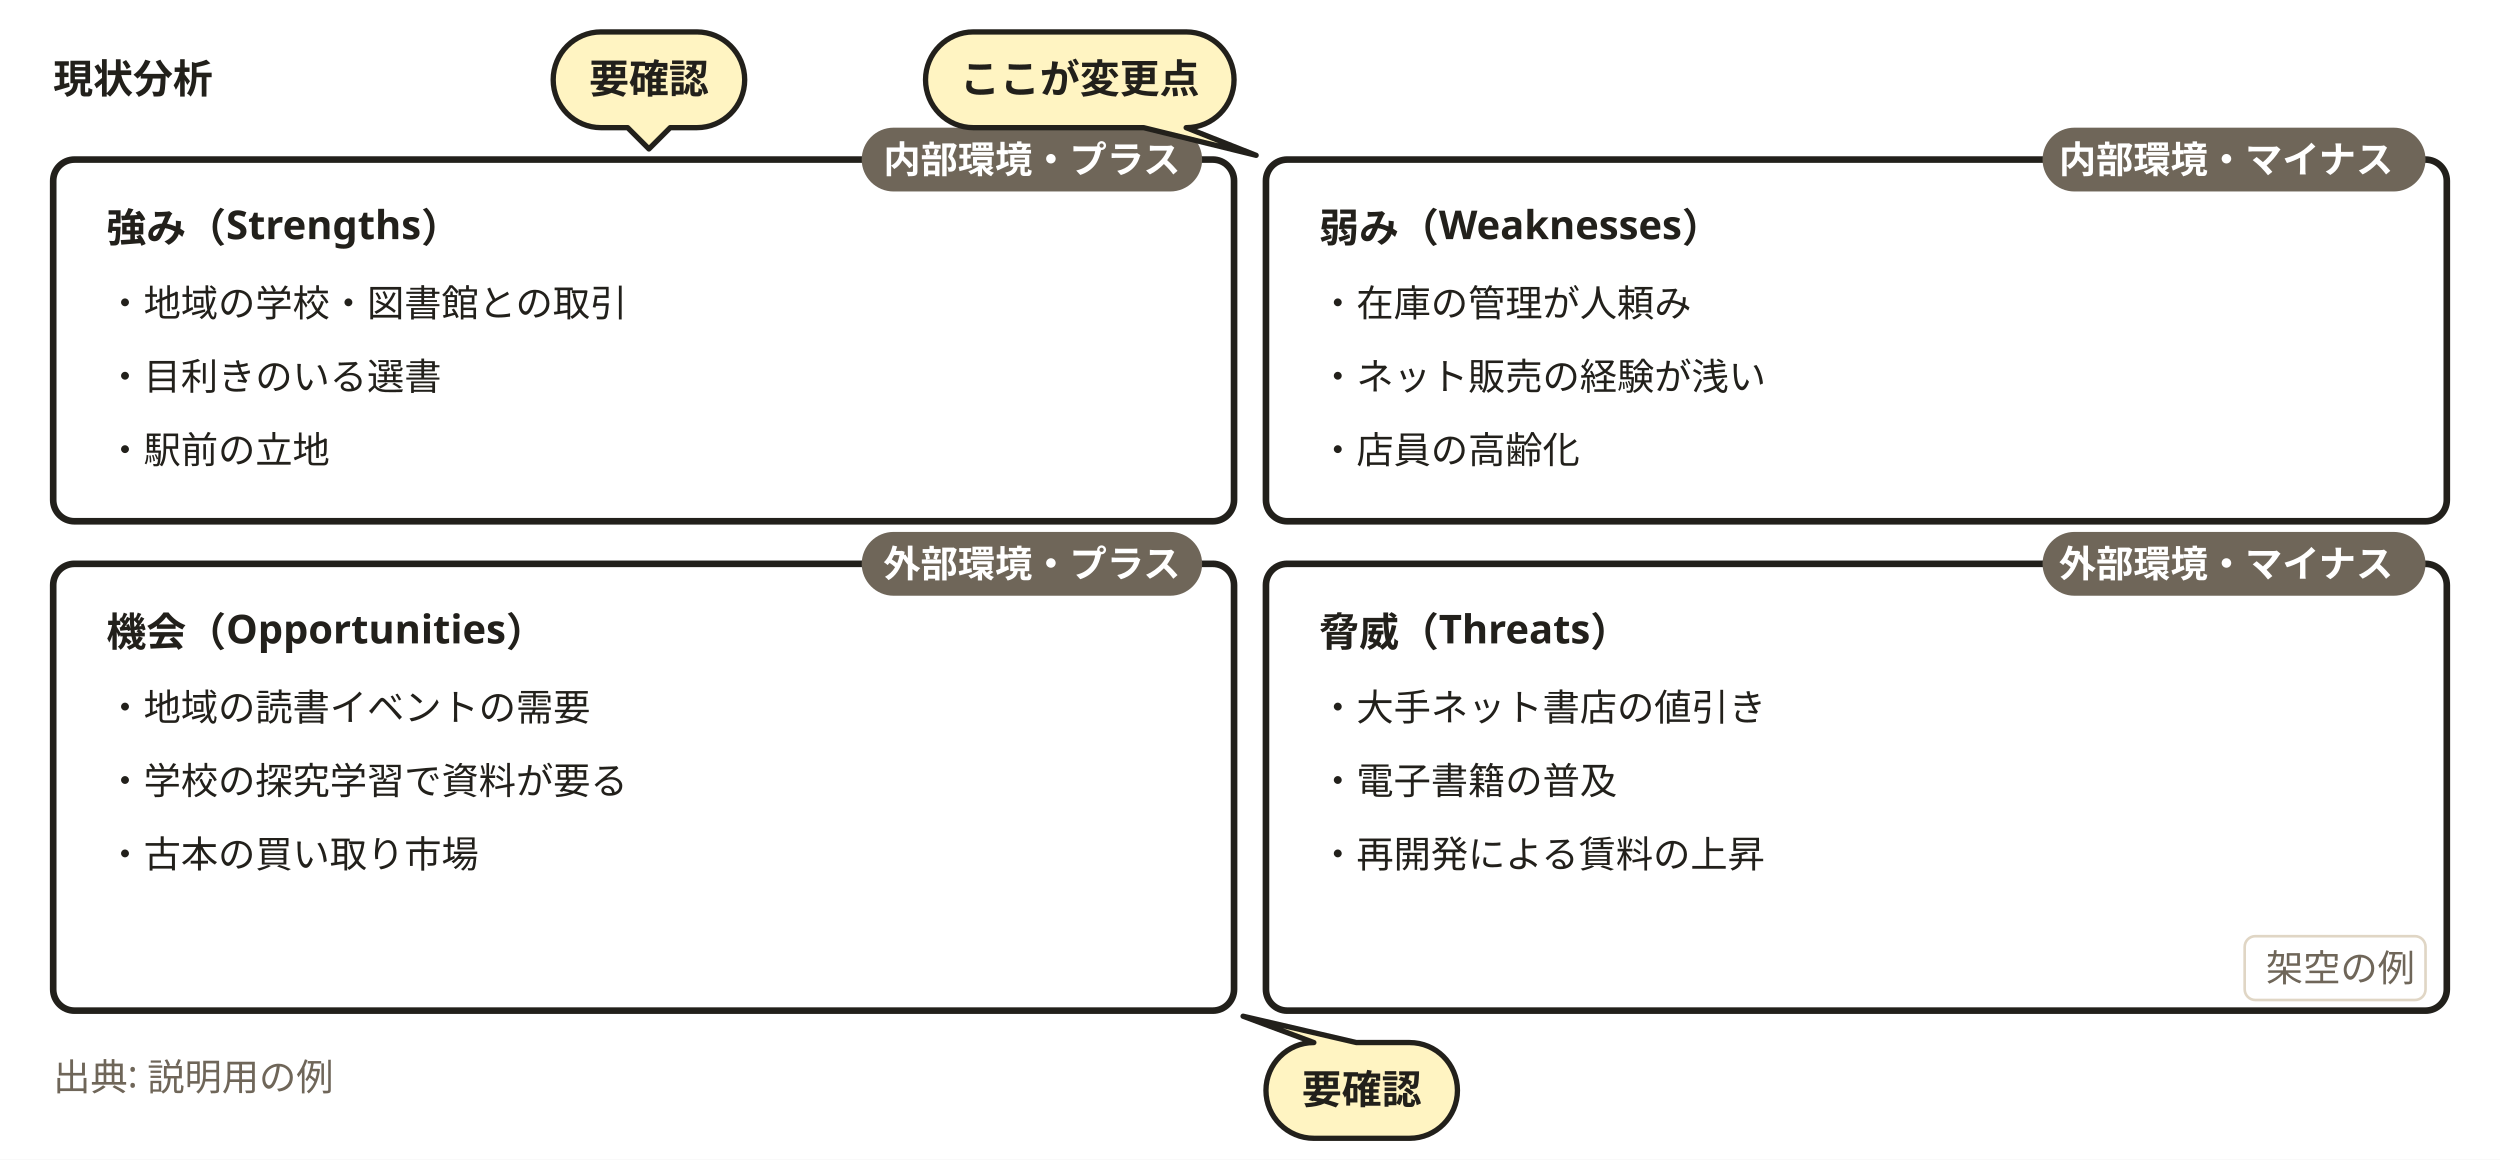
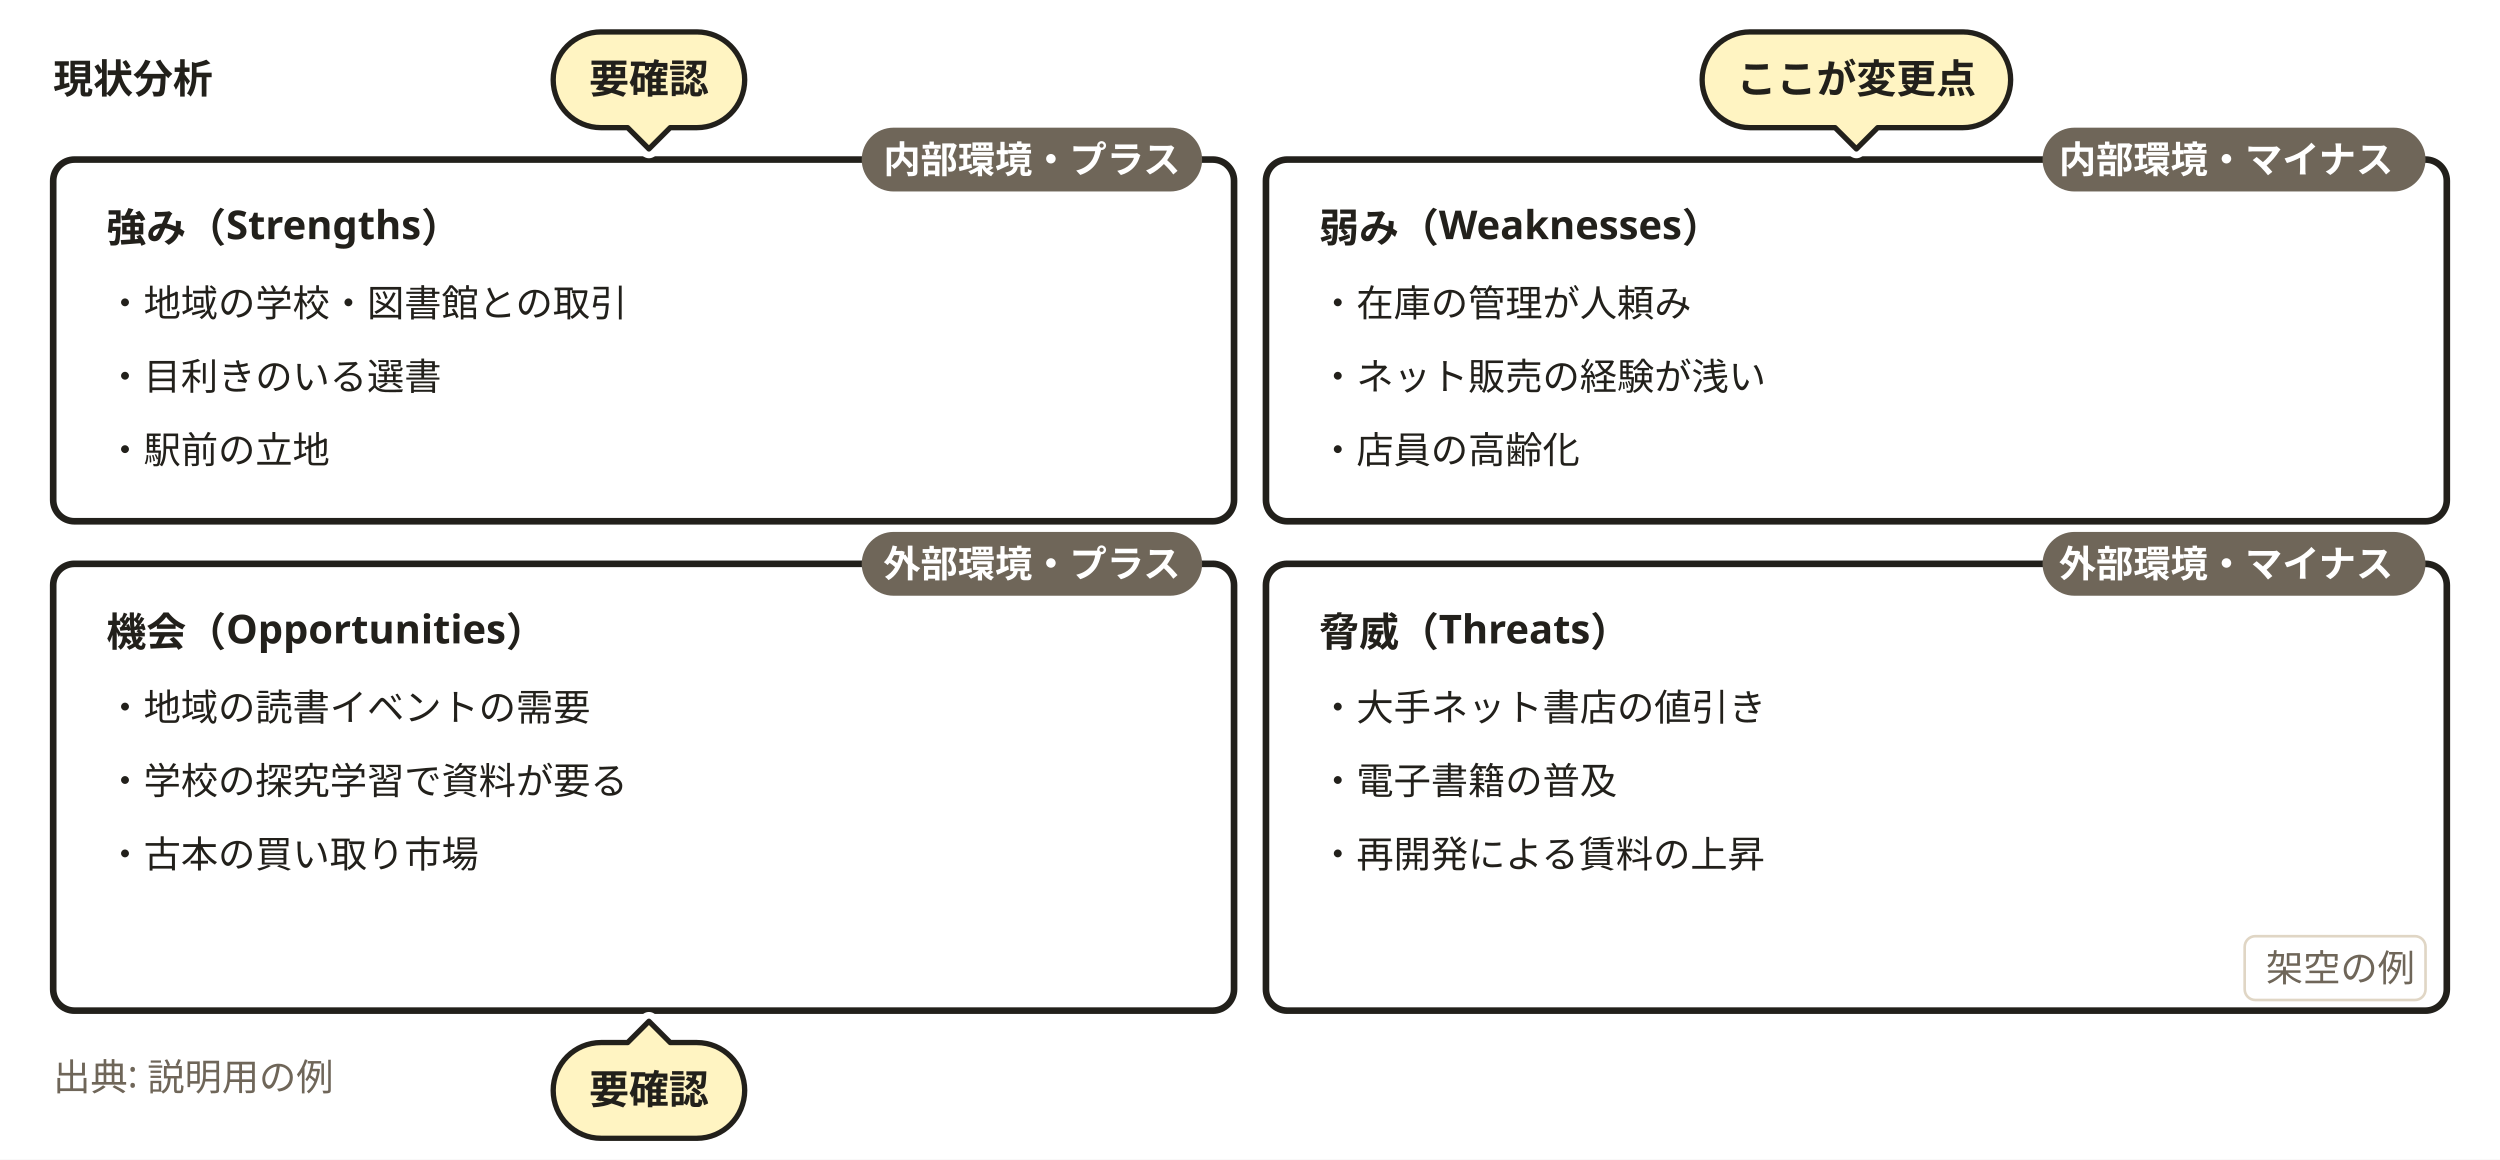
<svg xmlns="http://www.w3.org/2000/svg" width="940" height="436" viewBox="0 0 940 436" role="img" aria-labelledby="svg-title svg-desc">
  <style>
    text { font-family: 'Hiragino Sans','Hiragino Kaku Gothic ProN','Yu Gothic','YuGothic',Meiryo,'Noto Sans JP',sans-serif; }
    .emoji { font-family: 'Noto Color Emoji','Segoe UI Emoji',sans-serif; }
  </style>
  <rect x="0" y="0" width="940" height="436" fill="#ffffff" />
  <text x="20" y="35" font-size="15" font-weight="700" fill="#22201b">現状分析</text>
  <rect x="20" y="60" width="444" height="136" rx="8" fill="#ffffff" stroke="#22201b" stroke-width="2.5" />
  <text x="40" y="91" font-size="15" font-weight="700" fill="#22201b">強み（Strengths）</text>
  <text x="40" y="119" font-size="14" font-weight="400" fill="#22201b">・地域の学校・図書館との取引</text>
  <text x="40" y="146.6" font-size="14" font-weight="400" fill="#22201b">・目利きのいる選書</text>
  <text x="40" y="174.2" font-size="14" font-weight="400" fill="#22201b">・駅前の立地</text>
  <rect x="324" y="48" width="128" height="24" rx="12" fill="#6f6659" />
  <text x="388" y="65" text-anchor="middle" font-size="14" font-weight="700" fill="#ffffff">内部環境・プラス</text>
  <rect x="476" y="60" width="444" height="136" rx="8" fill="#ffffff" stroke="#22201b" stroke-width="2.5" />
  <text x="496" y="91" font-size="15" font-weight="700" fill="#22201b">弱み（Weaknesses）</text>
  <text x="496" y="119" font-size="14" font-weight="400" fill="#22201b">・在庫の管理が人頼み</text>
  <text x="496" y="146.6" font-size="14" font-weight="400" fill="#22201b">・ネット販売の経験が浅い</text>
  <text x="496" y="174.2" font-size="14" font-weight="400" fill="#22201b">・店員の高齢化</text>
  <rect x="768" y="48" width="144" height="24" rx="12" fill="#6f6659" />
  <text x="837" y="65" text-anchor="middle" font-size="14" font-weight="700" fill="#ffffff">内部環境・マイナス</text>
  <rect x="20" y="212" width="444" height="168" rx="8" fill="#ffffff" stroke="#22201b" stroke-width="2.5" />
  <text x="40" y="243" font-size="15" font-weight="700" fill="#22201b">機会（Opportunities）</text>
  <text x="40" y="271" font-size="14" font-weight="400" fill="#22201b">・地域の読書イベントの需要</text>
  <text x="40" y="298.6" font-size="14" font-weight="400" fill="#22201b">・学校の探究学習で資料が要る</text>
  <text x="40" y="326.2" font-size="14" font-weight="400" fill="#22201b">・古本の買い取り市場</text>
  <rect x="324" y="200" width="128" height="24" rx="12" fill="#6f6659" />
  <text x="388" y="217" text-anchor="middle" font-size="14" font-weight="700" fill="#ffffff">外部環境・プラス</text>
  <rect x="476" y="212" width="444" height="168" rx="8" fill="#ffffff" stroke="#22201b" stroke-width="2.5" />
  <text x="496" y="243" font-size="15" font-weight="700" fill="#22201b">脅威（Threats）</text>
  <text x="496" y="271" font-size="14" font-weight="400" fill="#22201b">・大手ネット書店の値引き</text>
  <text x="496" y="298.6" font-size="14" font-weight="400" fill="#22201b">・電子書籍の普及</text>
  <text x="496" y="326.2" font-size="14" font-weight="400" fill="#22201b">・再開発による賃料の上昇</text>
  <rect x="768" y="200" width="144" height="24" rx="12" fill="#6f6659" />
  <text x="837" y="217" text-anchor="middle" font-size="14" font-weight="700" fill="#ffffff">外部環境・マイナス</text>
  <rect x="844" y="352" width="68" height="24" rx="4" fill="#ffffff" stroke="#e0d6c5" stroke-width="1" />
  <text x="880" y="369" font-size="14" text-anchor="middle" fill="#6f6659">架空の例</text>
  <text x="20" y="410" font-size="14" font-weight="400" fill="#6f6659">出典: 説明用の例</text>
  <g id="overlay-layer">
    <g class="overlay">
+       <path d="M226 12H262A18 18 0 0 1 280 30V30A18 18 0 0 1 262 48L252 48L244 56L236 48H226A18 18 0 0 1 208 30V30A18 18 0 0 1 226 12Z" fill="none" stroke="#fff" stroke-width="7" stroke-linejoin="round" />
      <path d="M226 12H262A18 18 0 0 1 280 30V30A18 18 0 0 1 262 48L252 48L244 56L236 48H226A18 18 0 0 1 208 30V30A18 18 0 0 1 226 12Z" fill="#fff4c2" stroke="#22201b" stroke-width="2" stroke-linejoin="round" />
      <text x="244" y="35" text-anchor="middle" font-size="15" font-weight="700" fill="#22201b">要確認</text>
    </g>
    <g class="overlay">
-       <path d="M366 12H446A18 18 0 0 1 464 30V30A18 18 0 0 1 446 48L446 48L472.3 58.4L430 48H366A18 18 0 0 1 348 30V30A18 18 0 0 1 366 12Z" fill="#fff4c2" stroke="#22201b" stroke-width="2" stroke-linejoin="round" />
-       <text x="406" y="35" text-anchor="middle" font-size="15" font-weight="700" fill="#22201b">ここが変更点</text>
+       <path d="M658 12H738A18 18 0 0 1 756 30V30A18 18 0 0 1 738 48L706 48L698 56L690 48H658A18 18 0 0 1 640 30V30A18 18 0 0 1 658 12Z" fill="none" stroke="#fff" stroke-width="7" stroke-linejoin="round" />
+       <path d="M658 12H738A18 18 0 0 1 756 30V30A18 18 0 0 1 738 48L706 48L698 56L690 48H658A18 18 0 0 1 640 30V30A18 18 0 0 1 658 12Z" fill="#fff4c2" stroke="#22201b" stroke-width="2" stroke-linejoin="round" />
+       <text x="698" y="35" text-anchor="middle" font-size="15" font-weight="700" fill="#22201b">ここが変更点</text>
    </g>
    <g class="overlay">
-       <path d="M494 392L494 392L467.4 382.1L510 392H530A18 18 0 0 1 548 410V410A18 18 0 0 1 530 428H494A18 18 0 0 1 476 410V410A18 18 0 0 1 494 392Z" fill="#fff4c2" stroke="#22201b" stroke-width="2" stroke-linejoin="round" />
-       <text x="512" y="415" text-anchor="middle" font-size="15" font-weight="700" fill="#22201b">要確認</text>
+       <path d="M226 392L236 392L244 384L252 392H262A18 18 0 0 1 280 410V410A18 18 0 0 1 262 428H226A18 18 0 0 1 208 410V410A18 18 0 0 1 226 392Z" fill="none" stroke="#fff" stroke-width="7" stroke-linejoin="round" />
+       <path d="M226 392L236 392L244 384L252 392H262A18 18 0 0 1 280 410V410A18 18 0 0 1 262 428H226A18 18 0 0 1 208 410V410A18 18 0 0 1 226 392Z" fill="#fff4c2" stroke="#22201b" stroke-width="2" stroke-linejoin="round" />
+       <text x="244" y="415" text-anchor="middle" font-size="15" font-weight="700" fill="#22201b">要確認</text>
    </g>
  </g>
</svg>
